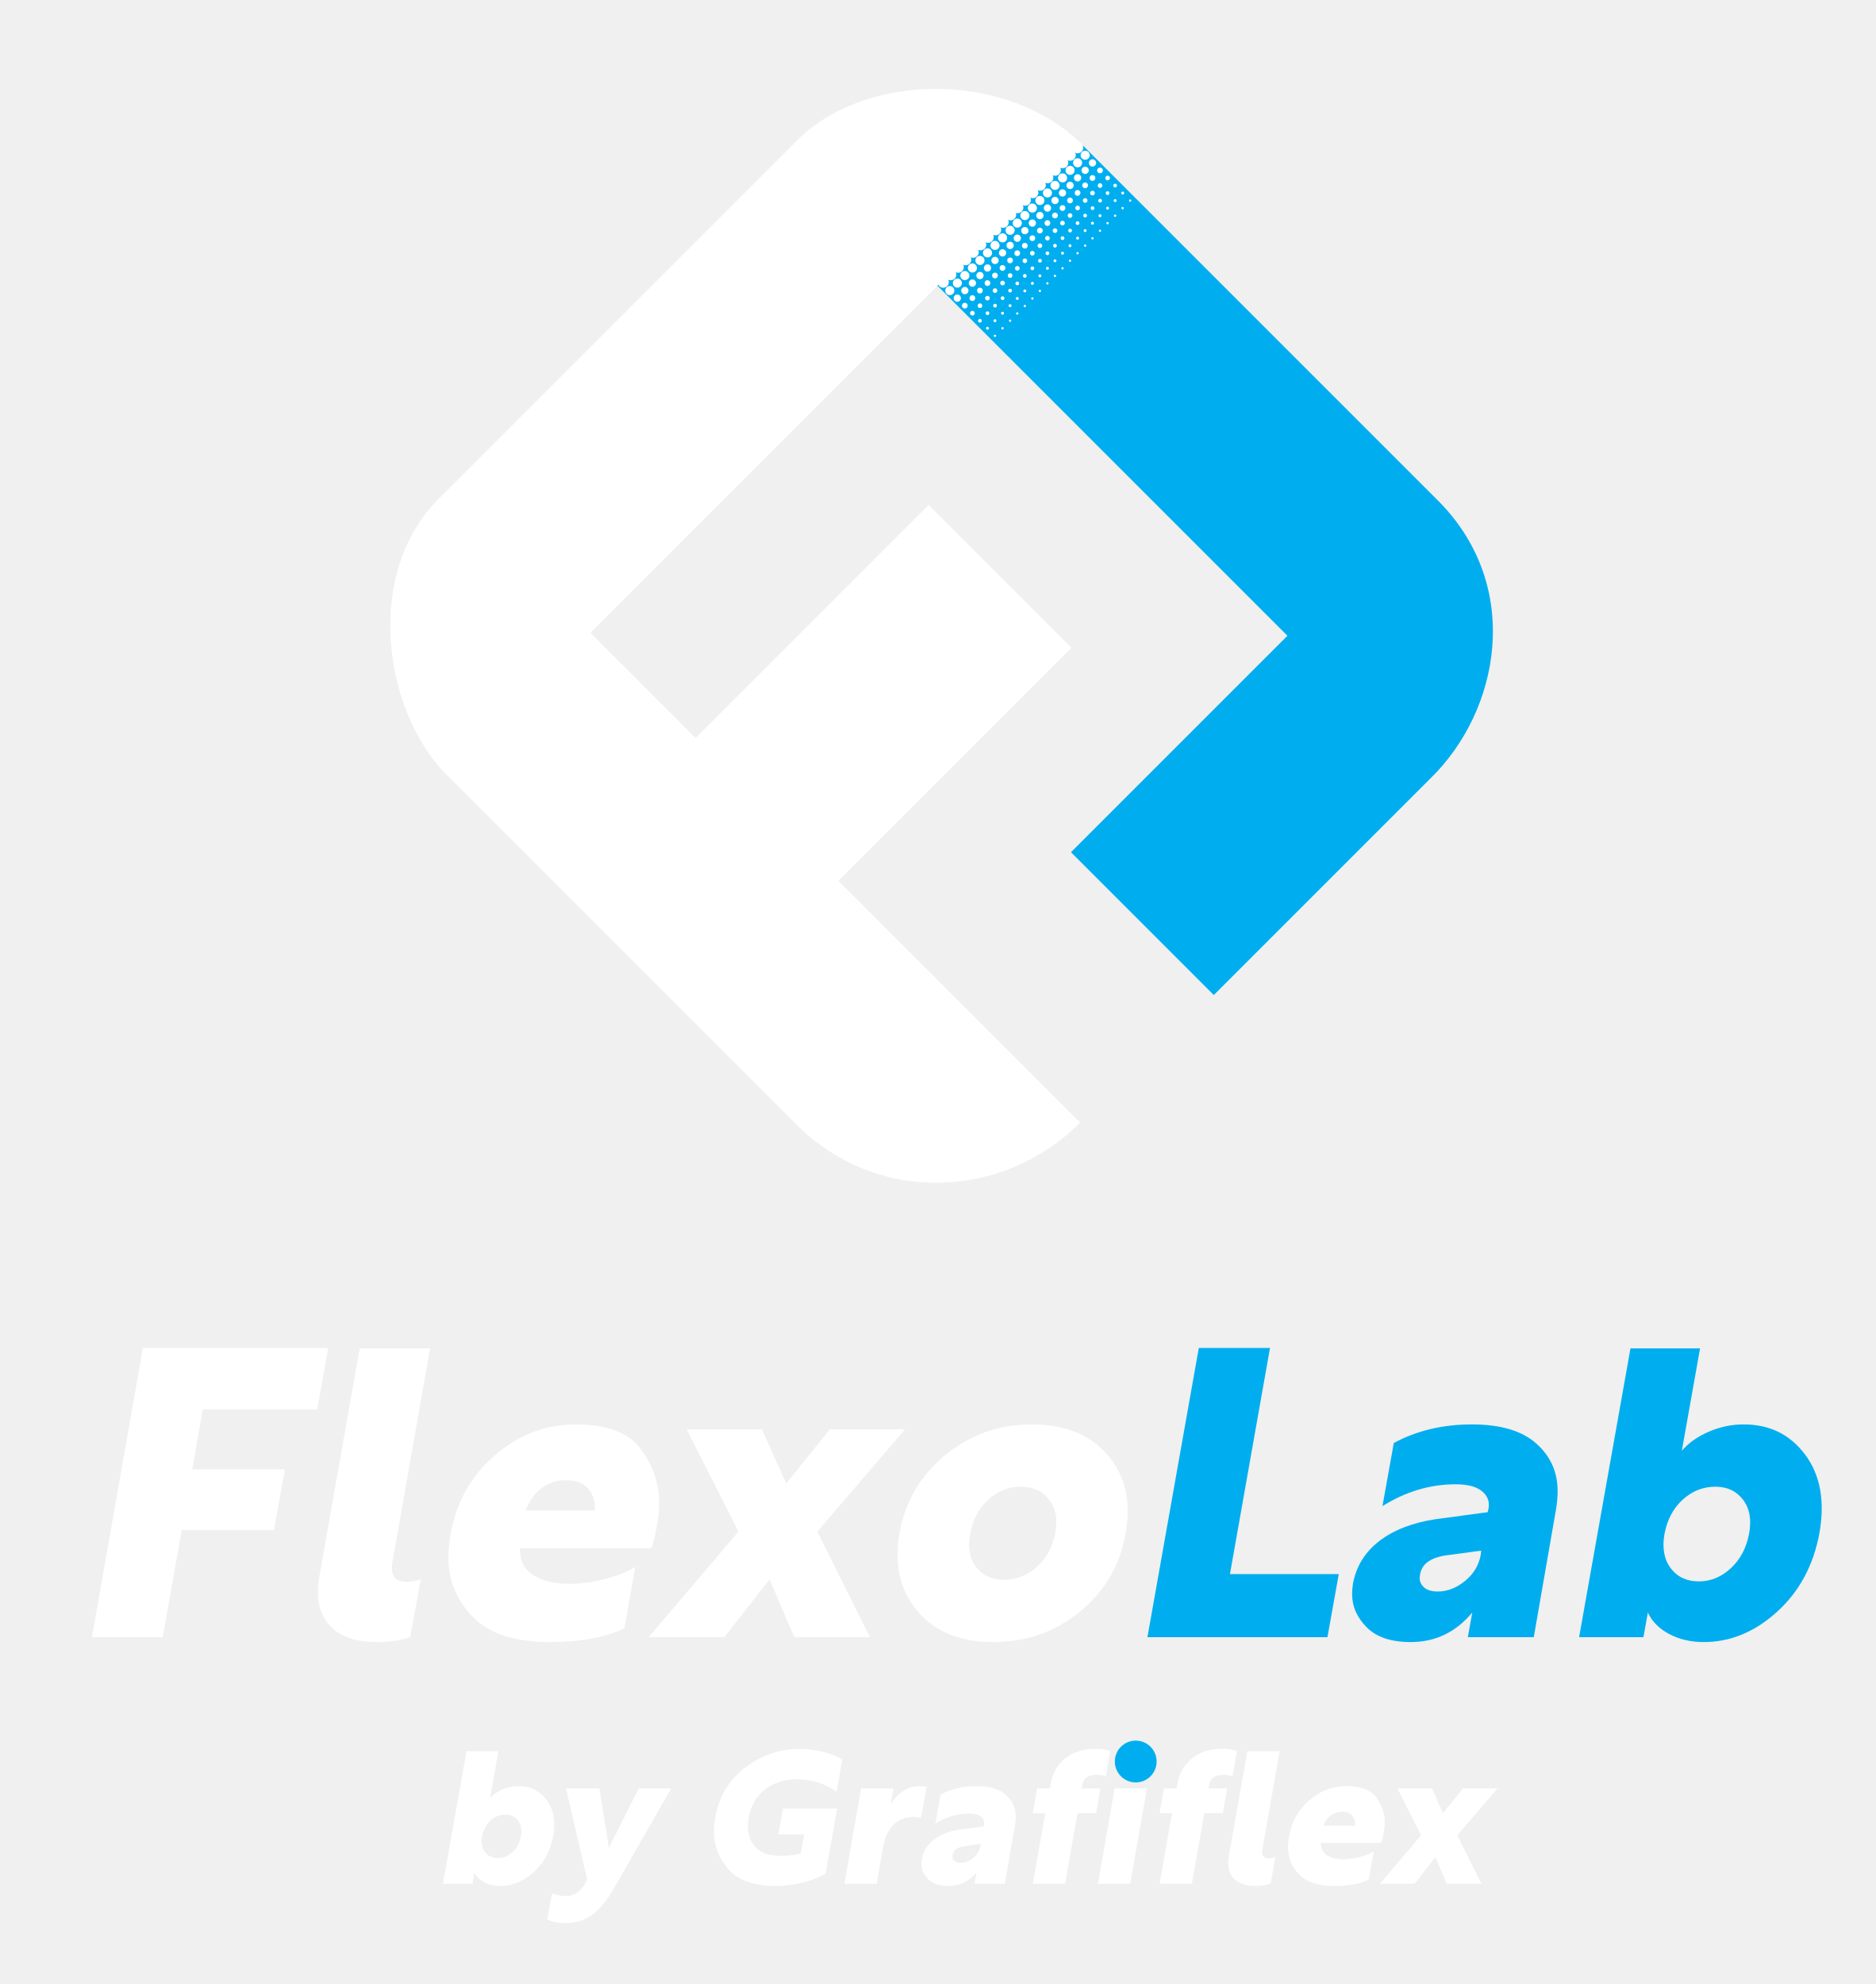
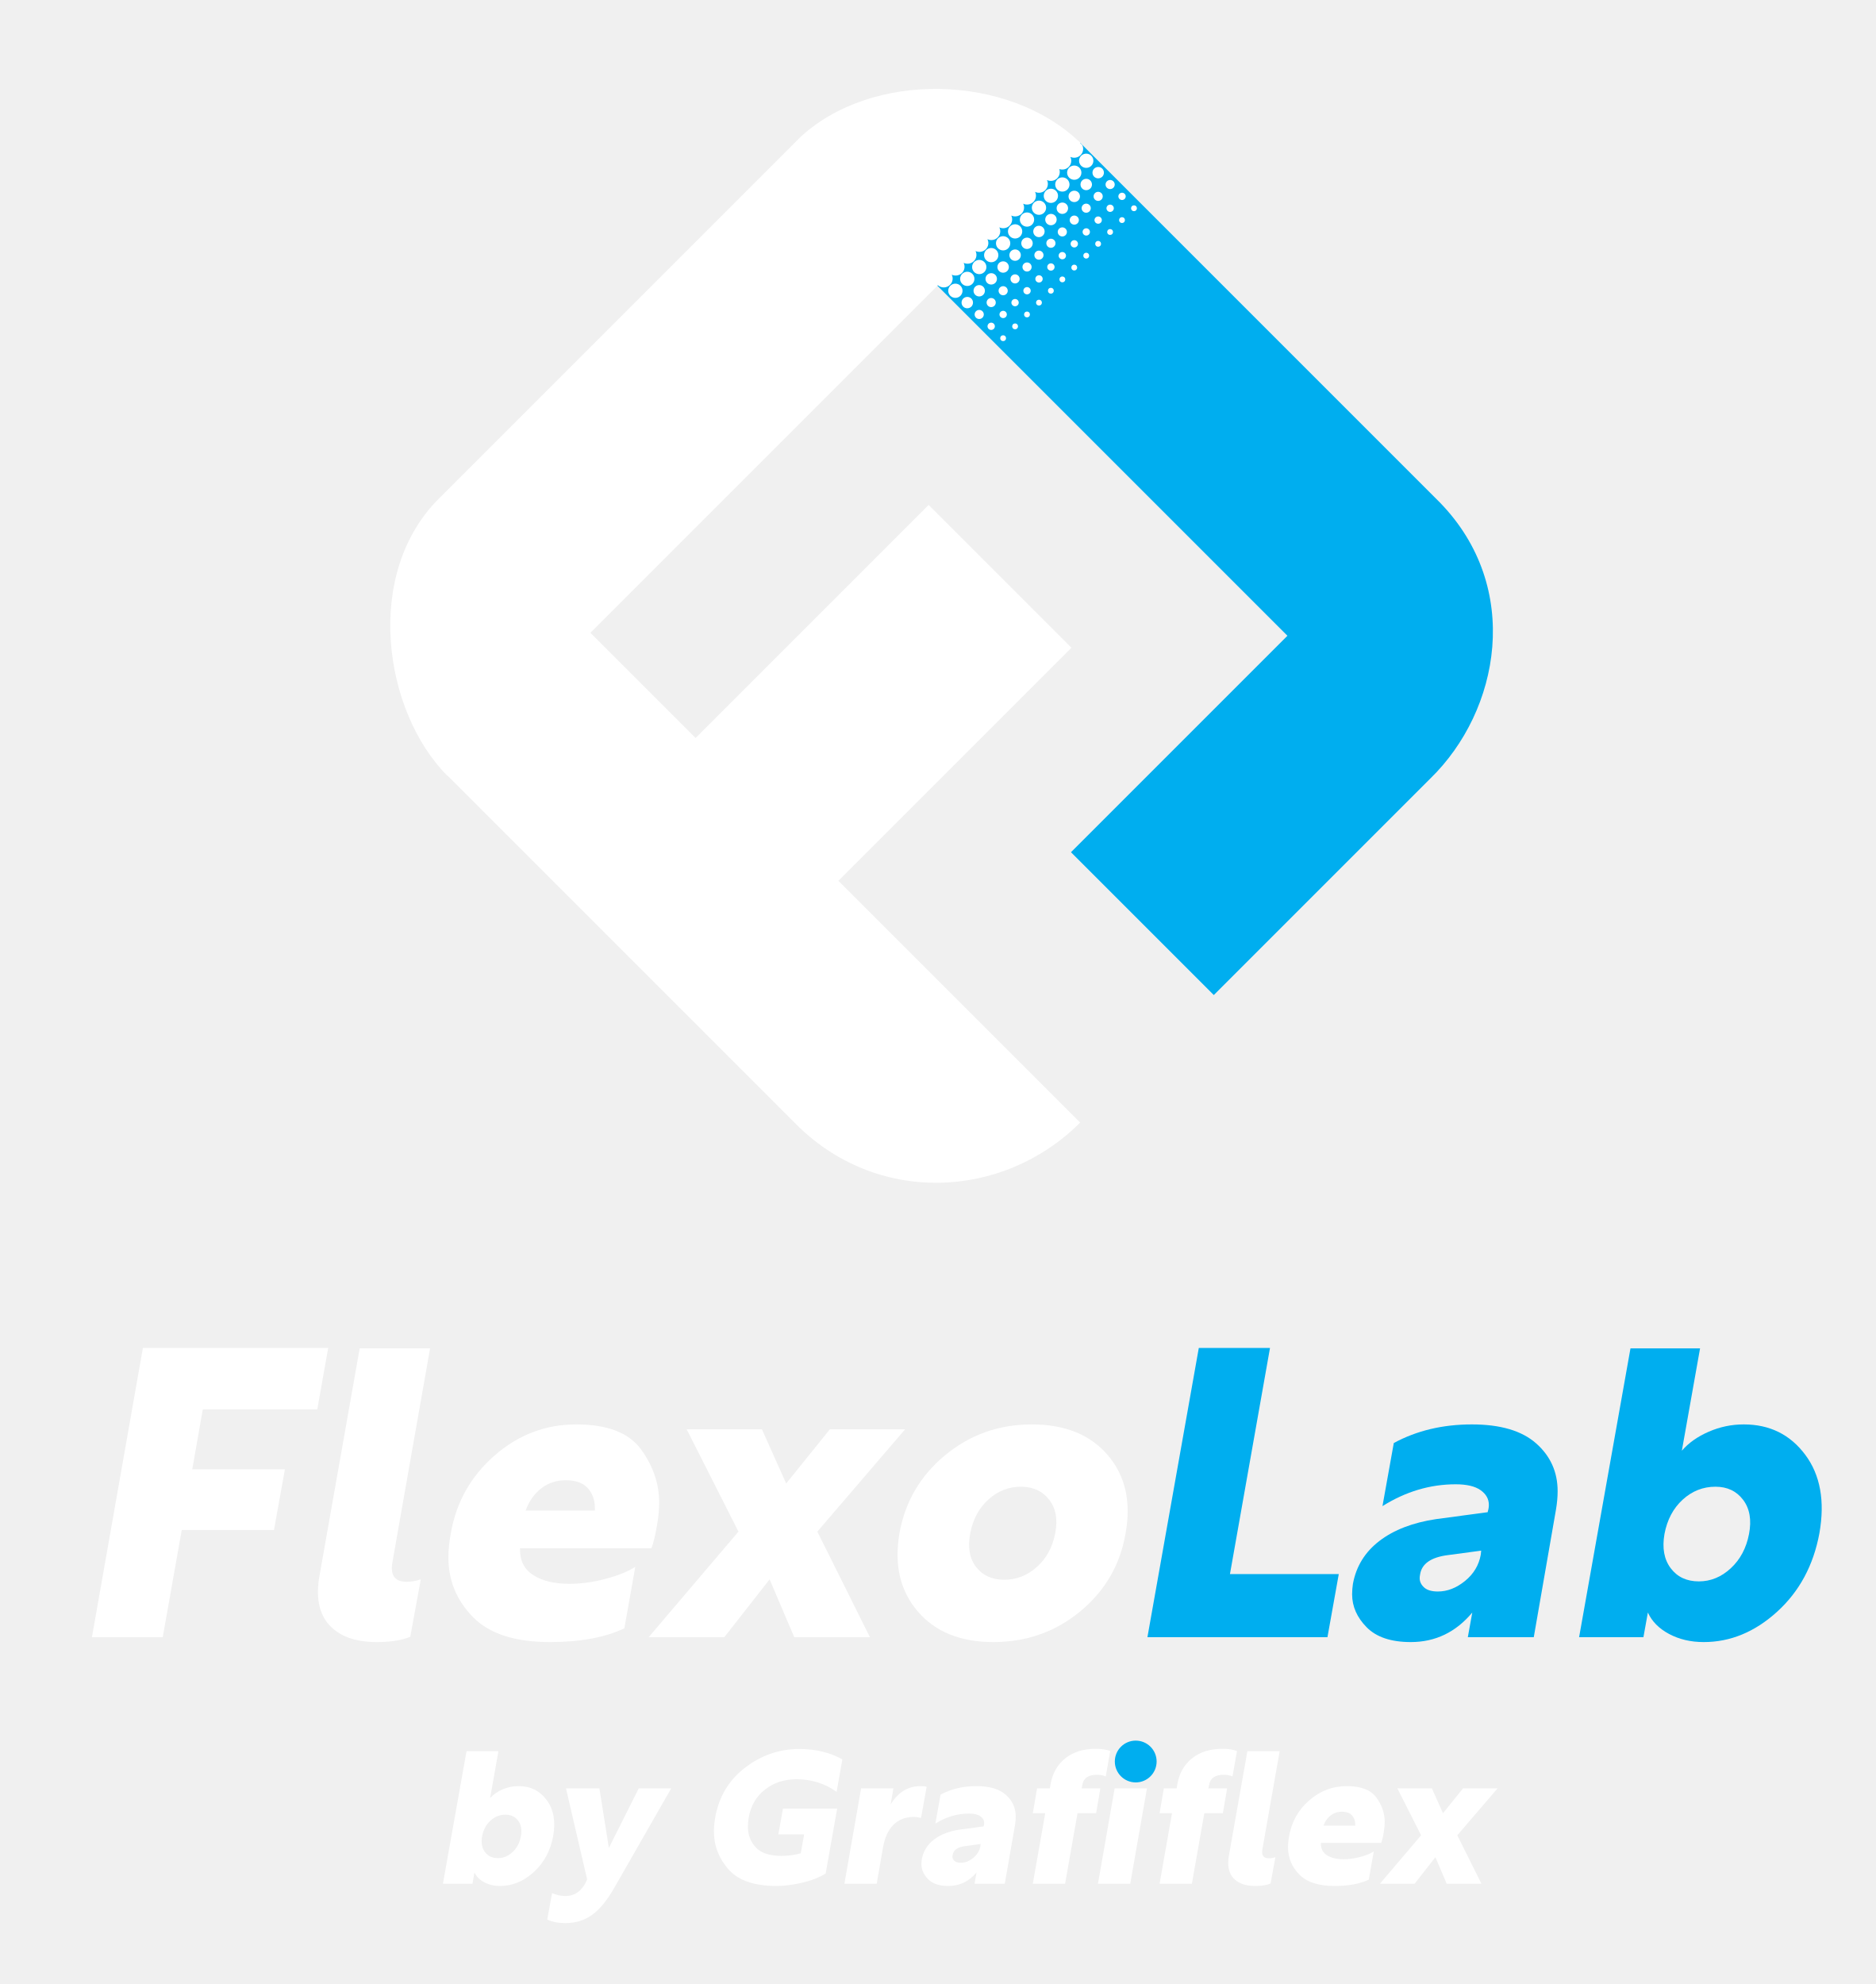
<svg xmlns="http://www.w3.org/2000/svg" viewBox="0 0 148.37 156.93">
  <defs>
    <style>
      .symbol-f { fill: #FFFFFF; fill-rule: evenodd; }
      .symbol-l { fill: #00AEEF; fill-rule: evenodd; }
      .text-main { fill: #FFFFFF; }
      .text-lab { fill: #00AEEF; }
    </style>
  </defs>
  <g>
-     <path d="M69.25,19.39l-.66.66-49.73,49.73c-10.87,10.59-7.95,30.1,1.02,39.07l.02-.02,48.65,48.65c11.41,11.68,29.25,10.89,40.11.02l-33.92-33.92,32.7-32.7-20.04-20.04-32.7,32.7-14.76-14.76L108.68,20.04c-10.05-9.78-29.38-10.16-39.43-.66Z" transform="translate(24.184,0) scale(0.563761)" class="symbol-f" />
+     <path d="M69.25,19.39l-.65.65-49.74,49.74c-10.87,10.59-7.94,30.1,1.02,39.07l.02-.02,48.65,48.65c11.41,11.68,29.25,10.89,40.11.02l-33.92-33.92,32.7-32.7-20.04-20.04-32.7,32.7-14.76-14.76L108.68,20.04c-10.05-9.78-29.38-10.16-39.43-.66" transform="translate(24.184,0) scale(0.563761)" class="symbol-f" />
    <path d="M88.63,40.09l49.11,49.11-30.37,30.37,20.04,20.04,30.37-30.37c9.78-9.51,12.99-26.82,1.31-38.78l-50.42-50.42-20.04,20.04Z" transform="translate(24.184,0) scale(0.563761)" class="symbol-l" />
-     <path d="M107.74,20.16c-.24.24-.3.61-.15.9-.29-.14-.66-.09-.9.15-.24.24-.3.61-.15.9-.29-.14-.66-.09-.9.15-.24.24-.3.61-.15.9-.29-.14-.66-.09-.9.15-.24.24-.3.61-.15.9-.29-.14-.66-.09-.9.15-.24.24-.3.61-.15.9-.29-.14-.66-.09-.9.15-.24.24-.3.61-.15.9-.29-.14-.66-.09-.9.15s-.3.61-.15.9c-.29-.14-.66-.09-.9.15-.24.24-.3.61-.15.9-.29-.14-.66-.09-.9.15-.22.22-.29.55-.19.82-.28-.1-.6-.04-.82.19-.24.24-.3.61-.15.9-.29-.14-.66-.09-.9.15-.24.24-.3.61-.15.9-.29-.14-.66-.09-.9.15-.24.24-.3.61-.15.9-.29-.14-.66-.09-.9.15-.24.24-.3.61-.15.9-.29-.14-.66-.09-.9.15-.24.24-.3.61-.15.9-.29-.14-.66-.09-.9.15-.24.24-.3.61-.15.9-.29-.14-.66-.09-.9.15-.24.24-.3.61-.15.9-.29-.14-.66-.09-.9.15s-.3.61-.15.9c-.29-.14-.66-.09-.9.15s-.3.61-.15.9c-.29-.14-.66-.09-.9.15-.31.31-.31.81,0,1.12s.81.31,1.12,0c.24-.24.3-.61.15-.9.29.14.66.09.9-.15.24-.24.3-.61.15-.9.29.14.66.09.9-.15.24-.24.3-.61.15-.9.29.14.66.09.9-.15s.3-.61.15-.9c.29.14.66.09.9-.15.24-.24.3-.61.15-.9.29.14.66.09.9-.15s.3-.61.15-.9c.29.14.66.09.9-.15s.3-.61.15-.9c.29.14.66.09.9-.15.24-.24.3-.61.15-.9.29.14.66.09.9-.15s.3-.61.15-.9c.29.14.66.09.9-.15.22-.22.29-.55.19-.82.28.1.6.04.82-.19.24-.24.3-.61.15-.9.29.14.66.09.9-.15s.3-.61.15-.9c.29.14.66.09.9-.15.24-.24.3-.61.15-.9.29.14.66.09.9-.15.24-.24.3-.61.15-.9.29.14.66.09.9-.15.24-.24.3-.61.15-.9.29.14.66.09.9-.15.24-.24.3-.61.15-.9.29.14.66.09.9-.15.24-.24.3-.61.15-.9.29.14.66.09.9-.15.24-.24.3-.61.15-.9.29.14.66.09.9-.15.31-.31.31-.81,0-1.12-.31-.31-.81-.31-1.12,0ZM108.91,21.33c-.25.25-.25.65,0,.9.25.25.65.25.9,0,.25-.25.25-.65,0-.9-.25-.25-.65-.25-.9,0ZM107.85,22.39c-.25.25-.25.65,0,.9.25.25.65.25.9,0,.25-.25.25-.65,0-.9-.25-.25-.65-.25-.9,0ZM110.03,22.5c-.2.2-.2.52,0,.72s.52.2.72,0,.2-.52,0-.72-.52-.2-.72,0ZM106.79,23.45c-.25.25-.25.65,0,.9.25.25.65.25.9,0s.25-.65,0-.9c-.25-.25-.65-.25-.9,0ZM109,23.54c-.2.2-.2.52,0,.72s.52.2.72,0,.2-.52,0-.72c-.2-.2-.52-.2-.72,0ZM111.16,23.63c-.16.16-.16.42,0,.57.16.16.42.16.57,0,.16-.16.16-.42,0-.57s-.42-.16-.57,0ZM105.74,24.51c-.25.25-.25.65,0,.9.25.25.65.25.9,0,.25-.25.25-.65,0-.9-.25-.25-.65-.25-.9,0ZM107.94,24.59c-.2.2-.2.52,0,.72s.52.2.72,0c.2-.2.2-.52,0-.72-.2-.2-.52-.2-.72,0ZM110.1,24.69c-.16.16-.16.42,0,.57.16.16.42.16.57,0,.16-.16.16-.42,0-.57-.16-.16-.42-.16-.57,0ZM112.28,24.75c-.13.13-.13.33,0,.46.13.13.33.13.46,0s.13-.33,0-.46-.33-.13-.46,0ZM104.68,25.56c-.25.25-.25.65,0,.9.25.25.65.25.9,0,.25-.25.25-.65,0-.9-.25-.25-.65-.25-.9,0ZM106.88,25.65c-.2.2-.2.52,0,.72s.52.2.72,0,.2-.52,0-.72-.52-.2-.72,0ZM109.07,25.72c-.16.16-.16.42,0,.57.16.16.42.16.57,0,.16-.16.16-.42,0-.57-.16-.16-.42-.16-.57,0ZM111.22,25.8c-.13.13-.13.33,0,.46.13.13.33.13.46,0,.13-.13.13-.33,0-.46-.13-.13-.33-.13-.46,0ZM113.38,25.85c-.1.1-.1.27,0,.37.1.1.27.1.37,0,.1-.1.1-.27,0-.37s-.27-.1-.37,0ZM103.62,26.62c-.25.25-.25.65,0,.9.25.25.65.25.9,0,.25-.25.25-.65,0-.9-.25-.25-.65-.25-.9,0ZM105.82,26.71c-.2.2-.2.52,0,.72s.52.2.72,0,.2-.52,0-.72-.52-.2-.72,0ZM108.01,26.78c-.16.16-.16.42,0,.57.16.16.42.16.57,0,.16-.16.16-.42,0-.57-.16-.16-.42-.16-.57,0ZM110.16,26.86c-.13.13-.13.33,0,.46.13.13.33.13.46,0,.13-.13.13-.33,0-.46-.13-.13-.33-.13-.46,0ZM112.32,26.91c-.1.1-.1.27,0,.37.1.1.27.1.37,0,.1-.1.1-.27,0-.37-.1-.1-.27-.1-.37,0ZM114.48,26.94c-.08.08-.08.21,0,.29.08.08.21.08.29,0s.08-.21,0-.29c-.08-.08-.21-.08-.29,0ZM102.56,27.68c-.25.25-.25.65,0,.9.25.25.65.25.9,0,.25-.25.25-.65,0-.9-.25-.25-.65-.25-.9,0ZM104.77,27.77c-.2.2-.2.52,0,.72s.52.2.72,0,.2-.52,0-.72-.52-.2-.72,0ZM106.95,27.84c-.16.16-.16.42,0,.57.16.16.42.16.57,0,.16-.16.16-.42,0-.57-.16-.16-.42-.16-.57,0ZM109.13,27.9c-.13.13-.13.33,0,.46.13.13.33.13.46,0,.13-.13.13-.33,0-.46-.13-.13-.33-.13-.46,0ZM111.27,27.97c-.1.1-.1.27,0,.37.1.1.27.1.37,0,.1-.1.1-.27,0-.37-.1-.1-.27-.1-.37,0ZM113.42,28c-.08.08-.08.21,0,.29.08.08.21.08.29,0,.08-.08.08-.21,0-.29-.08-.08-.21-.08-.29,0ZM115.56,28.03c-.06.06-.06.17,0,.23.06.06.17.06.23,0,.06-.06.06-.17,0-.23-.06-.06-.17-.06-.23,0ZM101.5,28.74c-.25.25-.25.65,0,.9.25.25.65.25.9,0,.25-.25.25-.65,0-.9-.25-.25-.65-.25-.9,0ZM103.71,28.83c-.2.2-.2.52,0,.72.2.2.52.2.72,0,.2-.2.2-.52,0-.72-.2-.2-.52-.2-.72,0ZM105.9,28.9c-.16.16-.16.42,0,.57.16.16.42.16.57,0,.16-.16.16-.42,0-.57-.16-.16-.42-.16-.57,0ZM108.07,28.95c-.13.13-.13.33,0,.46.13.13.33.13.46,0,.13-.13.13-.33,0-.46-.13-.13-.33-.13-.46,0ZM110.21,29.02c-.1.1-.1.27,0,.37.1.1.27.1.37,0,.1-.1.1-.27,0-.37-.1-.1-.27-.1-.37,0ZM112.36,29.06c-.08.08-.08.21,0,.29.08.08.21.08.29,0,.08-.08.08-.21,0-.29-.08-.08-.21-.08-.29,0ZM114.5,29.09c-.06.06-.06.17,0,.23.06.06.17.06.23,0,.06-.06.06-.17,0-.23-.06-.06-.17-.06-.23,0ZM100.45,29.79c-.25.25-.25.65,0,.9.25.25.65.25.9,0,.25-.25.25-.65,0-.9s-.65-.25-.9,0ZM102.65,29.88c-.2.2-.2.52,0,.72s.52.2.72,0,.2-.52,0-.72-.52-.2-.72,0ZM104.84,29.95c-.16.16-.16.42,0,.57s.42.16.57,0c.16-.16.16-.42,0-.57-.16-.16-.42-.16-.57,0ZM107.01,30.01c-.13.13-.13.33,0,.46.13.13.33.13.46,0,.13-.13.13-.33,0-.46-.13-.13-.33-.13-.46,0ZM109.17,30.06c-.1.1-.1.27,0,.37.1.1.27.1.37,0s.1-.27,0-.37c-.1-.1-.27-.1-.37,0ZM111.3,30.12c-.08.08-.08.21,0,.29.08.08.21.08.29,0,.08-.08.08-.21,0-.29-.08-.08-.21-.08-.29,0ZM113.45,30.15c-.06.06-.06.17,0,.23.06.06.17.06.23,0,.06-.06.06-.17,0-.23-.06-.06-.17-.06-.23,0ZM99.39,30.85c-.25.25-.25.65,0,.9.25.25.65.25.9,0,.25-.25.25-.65,0-.9-.25-.25-.65-.25-.9,0ZM101.59,30.94c-.2.2-.2.52,0,.72.2.2.52.2.72,0,.2-.2.2-.52,0-.72-.2-.2-.52-.2-.72,0ZM103.78,31.01c-.16.16-.16.42,0,.57.16.16.42.16.57,0,.16-.16.16-.42,0-.57-.16-.16-.42-.16-.57,0ZM105.95,31.07c-.13.13-.13.33,0,.46.13.13.33.13.46,0,.13-.13.13-.33,0-.46-.13-.13-.33-.13-.46,0ZM108.11,31.12c-.1.1-.1.27,0,.37s.27.1.37,0c.1-.1.1-.27,0-.37-.1-.1-.27-.1-.37,0ZM110.24,31.17c-.08.08-.08.21,0,.29.08.08.21.08.29,0,.08-.08.08-.21,0-.29s-.21-.08-.29,0ZM112.39,31.2c-.06.06-.06.17,0,.23.06.06.17.06.23,0,.06-.06.06-.17,0-.23-.06-.06-.17-.06-.23,0ZM98.38,31.86c-.25.25-.25.65,0,.9.25.25.65.25.9,0,.25-.25.25-.65,0-.9-.25-.25-.65-.25-.9,0ZM100.54,32c-.2.2-.2.52,0,.72s.52.2.72,0,.2-.52,0-.72-.52-.2-.72,0ZM102.72,32.07c-.16.16-.16.42,0,.57.16.16.42.16.57,0,.16-.16.16-.42,0-.57-.16-.16-.42-.16-.57,0ZM104.9,32.13c-.13.13-.13.33,0,.46.13.13.33.13.46,0,.13-.13.13-.33,0-.46-.13-.13-.33-.13-.46,0ZM107.06,32.17c-.1.1-.1.27,0,.37.1.1.27.1.37,0,.1-.1.1-.27,0-.37-.1-.1-.27-.1-.37,0ZM109.21,32.21c-.08.08-.08.21,0,.29.08.08.21.08.29,0,.08-.08.08-.21,0-.29-.08-.08-.21-.08-.29,0ZM111.33,32.26c-.06.06-.06.17,0,.23.06.06.17.06.23,0,.06-.06.06-.17,0-.23-.06-.06-.17-.06-.23,0ZM97.32,32.92c-.25.25-.25.65,0,.9s.65.25.9,0c.25-.25.25-.65,0-.9-.25-.25-.65-.25-.9,0ZM99.48,33.06c-.2.2-.2.52,0,.72s.52.2.72,0,.2-.52,0-.72-.52-.2-.72,0ZM101.67,33.13c-.16.16-.16.42,0,.57.16.16.42.16.57,0s.16-.42,0-.57-.42-.16-.57,0ZM103.84,33.19c-.13.13-.13.33,0,.46s.33.13.46,0,.13-.33,0-.46-.33-.13-.46,0ZM106,33.23c-.1.1-.1.27,0,.37.1.1.27.1.37,0s.1-.27,0-.37c-.1-.1-.27-.1-.37,0ZM108.15,33.27c-.08.08-.08.21,0,.29.08.08.21.08.29,0,.08-.08.08-.21,0-.29s-.21-.08-.29,0ZM110.27,33.32c-.06.06-.06.17,0,.23.06.06.17.06.23,0,.06-.06.06-.17,0-.23-.06-.06-.17-.06-.23,0ZM96.26,33.98c-.25.25-.25.65,0,.9s.65.25.9,0,.25-.65,0-.9-.65-.25-.9,0ZM98.47,34.07c-.2.2-.2.52,0,.72s.52.2.72,0,.2-.52,0-.72-.52-.2-.72,0ZM100.61,34.19c-.16.16-.16.42,0,.57s.42.16.57,0c.16-.16.16-.42,0-.57-.16-.16-.42-.16-.57,0ZM102.78,34.24c-.13.13-.13.33,0,.46.13.13.33.13.46,0,.13-.13.13-.33,0-.46s-.33-.13-.46,0ZM104.94,34.29c-.1.1-.1.27,0,.37.1.1.27.1.37,0s.1-.27,0-.37-.27-.1-.37,0ZM107.09,34.33c-.08.08-.08.21,0,.29.08.08.21.08.29,0s.08-.21,0-.29c-.08-.08-.21-.08-.29,0ZM109.24,34.35c-.06.06-.06.17,0,.23.06.06.17.06.23,0s.06-.17,0-.23c-.06-.06-.17-.06-.23,0ZM95.21,35.03c-.25.25-.25.65,0,.9s.65.25.9,0c.25-.25.25-.65,0-.9s-.65-.25-.9,0ZM97.41,35.12c-.2.2-.2.52,0,.72s.52.2.72,0,.2-.52,0-.72-.52-.2-.72,0ZM99.55,35.24c-.16.16-.16.42,0,.57.16.16.42.16.57,0s.16-.42,0-.57c-.16-.16-.42-.16-.57,0ZM101.72,35.3c-.13.13-.13.33,0,.46s.33.13.46,0,.13-.33,0-.46-.33-.13-.46,0ZM103.88,35.35c-.1.1-.1.27,0,.37.1.1.27.1.37,0s.1-.27,0-.37-.27-.1-.37,0ZM106.04,35.38c-.08.08-.08.21,0,.29.08.08.21.08.29,0s.08-.21,0-.29c-.08-.08-.21-.08-.29,0ZM108.18,35.41c-.06.06-.06.17,0,.23.06.06.17.06.23,0s.06-.17,0-.23-.17-.06-.23,0ZM94.15,36.09c-.25.25-.25.65,0,.9.25.25.65.25.9,0,.25-.25.25-.65,0-.9-.25-.25-.65-.25-.9,0ZM96.35,36.18c-.2.2-.2.52,0,.72s.52.2.72,0,.2-.52,0-.72-.52-.2-.72,0ZM98.54,36.25c-.16.16-.16.42,0,.57.16.16.42.16.57,0s.16-.42,0-.57c-.16-.16-.42-.16-.57,0ZM100.67,36.36c-.13.13-.13.33,0,.46s.33.13.46,0,.13-.33,0-.46c-.13-.13-.33-.13-.46,0ZM102.83,36.4c-.1.1-.1.27,0,.37.1.1.27.1.37,0s.1-.27,0-.37-.27-.1-.37,0ZM104.98,36.44c-.08.08-.08.21,0,.29.08.08.21.08.29,0,.08-.08.08-.21,0-.29-.08-.08-.21-.08-.29,0ZM107.12,36.47c-.06.06-.06.17,0,.23.06.06.17.06.23,0s.06-.17,0-.23c-.06-.06-.17-.06-.23,0ZM93.09,37.15c-.25.25-.25.65,0,.9s.65.25.9,0c.25-.25.25-.65,0-.9-.25-.25-.65-.25-.9,0ZM95.3,37.24c-.2.2-.2.52,0,.72s.52.2.72,0,.2-.52,0-.72-.52-.2-.72,0ZM97.48,37.31c-.16.16-.16.42,0,.57s.42.16.57,0c.16-.16.16-.42,0-.57-.16-.16-.42-.16-.57,0ZM99.61,37.42c-.13.13-.13.33,0,.46s.33.13.46,0,.13-.33,0-.46-.33-.13-.46,0ZM101.77,37.46c-.1.1-.1.27,0,.37s.27.1.37,0c.1-.1.1-.27,0-.37s-.27-.1-.37,0ZM103.92,37.5c-.08.08-.08.21,0,.29.08.08.21.08.29,0s.08-.21,0-.29c-.08-.08-.21-.08-.29,0ZM106.07,37.53c-.06.06-.06.17,0,.23.06.06.17.06.23,0,.06-.06.06-.17,0-.23s-.17-.06-.23,0ZM92.03,38.21c-.25.25-.25.65,0,.9s.65.25.9,0c.25-.25.25-.65,0-.9-.25-.25-.65-.25-.9,0ZM94.24,38.3c-.2.2-.2.52,0,.72.2.2.52.2.72,0,.2-.2.2-.52,0-.72-.2-.2-.52-.2-.72,0ZM96.42,38.37c-.16.16-.16.42,0,.57.16.16.42.16.57,0,.16-.16.16-.42,0-.57-.16-.16-.42-.16-.57,0ZM98.6,38.43c-.13.13-.13.33,0,.46s.33.13.46,0,.13-.33,0-.46-.33-.13-.46,0ZM100.71,38.52c-.1.1-.1.27,0,.37s.27.1.37,0,.1-.27,0-.37c-.1-.1-.27-.1-.37,0ZM102.86,38.56c-.08.08-.08.21,0,.29.08.08.21.08.29,0,.08-.08.08-.21,0-.29-.08-.08-.21-.08-.29,0ZM105.01,38.59c-.06.06-.06.17,0,.23.06.06.17.06.23,0,.06-.06.06-.17,0-.23-.06-.06-.17-.06-.23,0ZM90.98,39.27c-.25.25-.25.65,0,.9s.65.25.9,0c.25-.25.25-.65,0-.9-.25-.25-.65-.25-.9,0ZM93.18,39.36c-.2.2-.2.52,0,.72s.52.2.72,0,.2-.52,0-.72-.52-.2-.72,0ZM95.37,39.43c-.16.16-.16.42,0,.57.16.16.42.16.57,0s.16-.42,0-.57-.42-.16-.57,0ZM97.54,39.48c-.13.13-.13.33,0,.46s.33.13.46,0c.13-.13.13-.33,0-.46-.13-.13-.33-.13-.46,0ZM99.65,39.58c-.1.1-.1.27,0,.37.1.1.27.1.37,0,.1-.1.1-.27,0-.37-.1-.1-.27-.1-.37,0ZM101.81,39.61c-.08.08-.08.21,0,.29s.21.08.29,0c.08-.08.08-.21,0-.29s-.21-.08-.29,0ZM103.95,39.64c-.06.06-.06.17,0,.23.06.06.17.06.23,0,.06-.06.06-.17,0-.23-.06-.06-.17-.06-.23,0ZM89.92,40.32c-.25.25-.25.65,0,.9.25.25.65.25.9,0s.25-.65,0-.9-.65-.25-.9,0ZM92.12,40.41c-.2.2-.2.52,0,.72s.52.2.72,0,.2-.52,0-.72-.52-.2-.72,0ZM94.31,40.48c-.16.16-.16.42,0,.57.16.16.42.16.57,0s.16-.42,0-.57-.42-.16-.57,0ZM96.48,40.54c-.13.13-.13.33,0,.46s.33.13.46,0,.13-.33,0-.46-.33-.13-.46,0ZM98.64,40.59c-.1.1-.1.27,0,.37.1.1.27.1.37,0,.1-.1.1-.27,0-.37-.1-.1-.27-.1-.37,0ZM100.75,40.67c-.08.08-.08.21,0,.29s.21.08.29,0c.08-.08.08-.21,0-.29-.08-.08-.21-.08-.29,0ZM102.89,40.7c-.06.06-.06.17,0,.23.06.06.17.06.23,0,.06-.06.06-.17,0-.23-.06-.06-.17-.06-.23,0ZM91.06,41.47c-.2.2-.2.52,0,.72s.52.2.72,0,.2-.52,0-.72-.52-.2-.72,0ZM93.25,41.54c-.16.16-.16.42,0,.57s.42.16.57,0c.16-.16.16-.42,0-.57-.16-.16-.42-.16-.57,0ZM95.42,41.6c-.13.13-.13.33,0,.46s.33.13.46,0,.13-.33,0-.46-.33-.13-.46,0ZM97.59,41.65c-.1.1-.1.27,0,.37.1.1.27.1.37,0s.1-.27,0-.37c-.1-.1-.27-.1-.37,0ZM99.69,41.73c-.08.08-.08.21,0,.29.08.08.21.08.29,0s.08-.21,0-.29-.21-.08-.29,0ZM101.84,41.76c-.06.06-.06.17,0,.23.06.06.17.06.23,0s.06-.17,0-.23c-.06-.06-.17-.06-.23,0ZM92.19,42.6c-.16.16-.16.42,0,.57.16.16.42.16.57,0,.16-.16.16-.42,0-.57s-.42-.16-.57,0ZM94.37,42.66c-.13.13-.13.33,0,.46s.33.13.46,0,.13-.33,0-.46c-.13-.13-.33-.13-.46,0ZM96.53,42.7c-.1.1-.1.27,0,.37s.27.1.37,0c.1-.1.1-.27,0-.37-.1-.1-.27-.1-.37,0ZM98.68,42.74c-.08.08-.08.21,0,.29.08.08.21.08.29,0,.08-.08.08-.21,0-.29s-.21-.08-.29,0ZM100.78,42.82c-.06.06-.06.17,0,.23.06.06.17.06.23,0,.06-.06.06-.17,0-.23-.06-.06-.17-.06-.23,0ZM93.31,43.71c-.13.13-.13.33,0,.46s.33.13.46,0c.13-.13.13-.33,0-.46s-.33-.13-.46,0ZM95.47,43.76c-.1.1-.1.27,0,.37.1.1.27.1.37,0s.1-.27,0-.37c-.1-.1-.27-.1-.37,0ZM97.62,43.8c-.08.08-.08.21,0,.29s.21.08.29,0c.08-.08.08-.21,0-.29-.08-.08-.21-.08-.29,0ZM99.72,43.87c-.06.06-.06.17,0,.23.06.06.17.06.23,0s.06-.17,0-.23c-.06-.06-.17-.06-.23,0ZM94.41,44.82c-.1.1-.1.27,0,.37s.27.1.37,0,.1-.27,0-.37c-.1-.1-.27-.1-.37,0ZM96.56,44.85c-.08.08-.08.21,0,.29.08.08.21.08.29,0,.08-.08.08-.21,0-.29s-.21-.08-.29,0ZM98.71,44.88c-.06.06-.06.17,0,.23.06.06.17.06.23,0s.06-.17,0-.23c-.06-.06-.17-.06-.23,0ZM95.51,45.91c-.08.08-.08.21,0,.29.08.08.21.08.29,0s.08-.21,0-.29c-.08-.08-.21-.08-.29,0ZM97.65,45.94c-.06.06-.06.17,0,.23.06.06.17.06.23,0s.06-.17,0-.23c-.06-.06-.17-.06-.23,0ZM96.59,47c-.06.06-.06.17,0,.23s.17.06.23,0,.06-.17,0-.23c-.06-.06-.17-.06-.23,0Z" transform="translate(24.184,0) scale(0.563761)" class="symbol-f" />
+     <path d="M108.8,21.85c-.39.39-.39,1.02,0,1.41.39.39,1.03.39,1.42,0,.39-.39.39-1.02,0-1.41-.39-.39-1.03-.39-1.42,0M107.12,23.52c-.39.39-.39,1.02,0,1.41.39.39,1.03.39,1.42,0,.39-.39.39-1.02,0-1.41-.39-.39-1.03-.39-1.42,0M110.62,23.66c-.31.31-.31.82,0,1.13.31.31.82.31,1.14,0,.31-.31.31-.82,0-1.13-.31-.31-.82-.31-1.14,0M105.45,25.18c-.39.39-.39,1.02,0,1.41.39.39,1.03.39,1.42,0,.39-.39.39-1.02,0-1.41-.39-.39-1.03-.39-1.42,0M108.94,25.32c-.31.31-.31.82,0,1.13.31.31.82.31,1.14,0s.31-.82,0-1.13c-.31-.31-.82-.31-1.14,0M112.41,25.44c-.25.25-.25.65,0,.9.25.25.66.25.91,0,.25-.25.25-.65,0-.9-.25-.25-.66-.25-.91,0M103.84,26.77c-.39.39-.39,1.02,0,1.41.39.39,1.03.39,1.42,0,.39-.39.39-1.02,0-1.41-.39-.39-1.03-.39-1.42,0M107.26,26.99c-.31.31-.31.82,0,1.13.31.31.82.31,1.14,0,.31-.31.31-.82,0-1.13s-.82-.31-1.14,0M110.73,27.1c-.25.25-.25.65,0,.9.25.25.66.25.91,0,.25-.25.25-.65,0-.9-.25-.25-.66-.25-.91,0M114.17,27.19c-.2.2-.2.52,0,.72.2.2.53.2.73,0,.2-.2.2-.52,0-.72-.2-.2-.53-.2-.73,0M102.17,28.44c-.39.39-.39,1.02,0,1.41.39.39,1.03.39,1.42,0,.39-.39.39-1.02,0-1.41-.39-.39-1.03-.39-1.42,0M105.59,28.65c-.31.31-.31.82,0,1.13.31.31.82.31,1.14,0,.31-.31.31-.82,0-1.13-.31-.31-.82-.31-1.14,0M109.05,28.76c-.25.25-.25.65,0,.9.25.25.66.25.91,0,.25-.25.25-.65,0-.9-.25-.25-.66-.25-.91,0M112.5,28.86c-.2.2-.2.52,0,.72.2.2.53.2.73,0,.2-.2.2-.52,0-.72-.2-.2-.53-.2-.73,0M115.92,28.93c-.16.16-.16.42,0,.58.16.16.42.16.58,0,.16-.16.16-.42,0-.58-.16-.16-.42-.16-.58,0M100.49,30.1c-.39.39-.39,1.02,0,1.41.39.39,1.03.39,1.42,0,.39-.39.39-1.02,0-1.41-.39-.39-1.03-.39-1.42,0M103.99,30.24c-.31.31-.31.82,0,1.13.31.31.82.31,1.14,0,.31-.31.31-.82,0-1.13s-.82-.31-1.14,0M107.38,30.43c-.25.25-.25.65,0,.9.25.25.66.25.91,0,.25-.25.25-.65,0-.9-.25-.25-.66-.25-.91,0M110.82,30.52c-.2.2-.2.52,0,.72.2.2.53.2.73,0,.2-.2.2-.52,0-.72-.2-.2-.53-.2-.73,0M114.24,30.59c-.16.16-.16.42,0,.58.16.16.42.16.58,0,.16-.16.16-.42,0-.58-.16-.16-.42-.16-.58,0M98.82,31.76c-.39.39-.39,1.02,0,1.41.39.39,1.03.39,1.42,0,.39-.39.39-1.02,0-1.41-.39-.39-1.03-.39-1.42,0M102.31,31.91c-.31.31-.31.82,0,1.13.31.31.82.31,1.13,0,.31-.31.31-.82,0-1.13-.31-.31-.82-.31-1.13,0M105.7,32.09c-.25.25-.25.65,0,.9.25.25.66.25.91,0,.25-.25.25-.65,0-.9-.25-.25-.66-.25-.91,0M109.15,32.18c-.2.2-.2.52,0,.72.2.2.53.2.73,0,.2-.2.2-.52,0-.72-.2-.2-.53-.2-.73,0M112.57,32.26c-.16.16-.16.42,0,.58.16.16.42.16.58,0,.16-.16.16-.42,0-.58-.16-.16-.42-.16-.58,0M97.14,33.43c-.39.39-.39,1.02,0,1.41.39.39,1.03.39,1.42,0,.39-.39.39-1.02,0-1.41-.39-.39-1.03-.39-1.42,0M100.63,33.57c-.31.31-.31.82,0,1.13.31.31.82.31,1.14,0,.31-.31.31-.82,0-1.13-.31-.31-.82-.31-1.14,0M104.1,33.68c-.25.25-.25.65,0,.9.25.25.66.25.91,0,.25-.25.25-.65,0-.9-.25-.25-.66-.25-.91,0M107.47,33.85c-.2.2-.2.52,0,.72.2.2.53.2.73,0,.2-.2.2-.52,0-.72-.2-.2-.53-.2-.73,0M110.89,33.92c-.16.16-.16.42,0,.58.16.16.42.16.58,0,.16-.16.16-.42,0-.58-.16-.16-.42-.16-.58,0M95.47,35.09c-.39.39-.39,1.02,0,1.41.39.39,1.03.39,1.42,0,.39-.39.39-1.02,0-1.41-.39-.39-1.03-.39-1.42,0M98.96,35.23c-.31.31-.31.82,0,1.13.31.31.82.31,1.14,0,.31-.31.31-.82,0-1.13s-.82-.31-1.14,0M102.42,35.35c-.25.25-.25.65,0,.9.25.25.66.25.91,0,.25-.25.25-.65,0-.9-.25-.25-.66-.25-.91,0M105.79,35.51c-.2.2-.2.52,0,.72.2.2.53.2.73,0,.2-.2.2-.52,0-.72s-.53-.2-.73,0M109.22,35.58c-.16.16-.16.42,0,.58.16.16.42.16.58,0,.16-.16.16-.42,0-.58-.16-.16-.42-.16-.58,0M93.79,36.76c-.39.39-.39,1.02,0,1.41.39.39,1.03.39,1.42,0,.39-.39.39-1.02,0-1.41-.39-.39-1.03-.39-1.42,0M97.28,36.9c-.31.31-.31.82,0,1.13.31.31.82.31,1.14,0s.31-.82,0-1.13-.82-.31-1.14,0M100.75,37.01c-.25.25-.25.65,0,.9.25.25.66.25.91,0,.25-.25.25-.65,0-.9-.25-.25-.66-.25-.91,0M104.19,37.1c-.2.2-.2.52,0,.72.2.2.53.2.73,0,.2-.2.2-.52,0-.72-.2-.2-.53-.2-.73,0M107.54,37.25c-.16.16-.16.42,0,.58.16.16.42.16.58,0,.16-.16.16-.42,0-.58-.16-.16-.42-.16-.58,0M92.11,38.42c-.39.39-.39,1.02,0,1.41.39.39,1.03.39,1.42,0,.39-.39.39-1.02,0-1.41-.39-.39-1.03-.39-1.42,0M95.61,38.56c-.31.31-.31.82,0,1.13.31.31.82.31,1.14,0,.31-.31.31-.82,0-1.13-.31-.31-.82-.31-1.14,0M99.07,38.68c-.25.25-.25.65,0,.9.25.25.66.25.91,0,.25-.25.25-.65,0-.9-.25-.25-.66-.25-.91,0M102.52,38.77c-.2.2-.2.52,0,.72.2.2.53.2.73,0,.2-.2.2-.52,0-.72-.2-.2-.53-.2-.73,0M105.87,38.91c-.16.16-.16.42,0,.58.16.16.42.16.58,0,.16-.16.16-.42,0-.58-.16-.16-.42-.16-.58,0M90.44,40.09c-.39.39-.39,1.02,0,1.41.39.39,1.03.39,1.42,0,.39-.39.39-1.02,0-1.41-.39-.39-1.03-.39-1.42,0M93.93,40.23c-.31.31-.31.82,0,1.13.31.31.82.31,1.13,0,.31-.31.31-.82,0-1.13s-.82-.31-1.13,0M97.4,40.34c-.25.25-.25.65,0,.9.25.25.66.25.91,0,.25-.25.25-.65,0-.9-.25-.25-.66-.25-.91,0M100.84,40.43c-.2.2-.2.52,0,.72.2.2.53.2.73,0,.2-.2.2-.52,0-.72-.2-.2-.53-.2-.73,0M104.26,40.5c-.16.16-.16.42,0,.58.16.16.42.16.58,0,.16-.16.16-.42,0-.58-.16-.16-.42-.16-.58,0M92.25,41.89c-.31.31-.31.82,0,1.13s.82.31,1.14,0c.31-.31.31-.82,0-1.13-.31-.31-.82-.31-1.14,0M95.72,42c-.25.25-.25.65,0,.9.25.25.66.25.91,0,.25-.25.25-.65,0-.9-.25-.25-.66-.25-.91,0M99.16,42.1c-.2.2-.2.52,0,.72.2.2.53.2.73,0,.2-.2.2-.52,0-.72-.2-.2-.53-.2-.73,0M102.59,42.17c-.16.16-.16.42,0,.58.16.16.42.16.58,0,.16-.16.16-.42,0-.58-.16-.16-.42-.16-.58,0M94.04,43.67c-.25.25-.25.65,0,.9.25.25.66.25.91,0,.25-.25.25-.65,0-.9-.25-.25-.66-.25-.91,0M97.49,43.76c-.2.2-.2.52,0,.72.2.2.53.2.73,0,.2-.2.2-.52,0-.72-.2-.2-.53-.2-.73,0M100.91,43.83c-.16.16-.16.42,0,.58.16.16.42.16.58,0,.16-.16.16-.42,0-.58-.16-.16-.42-.16-.58,0M95.81,45.42c-.2.2-.2.52,0,.72.2.2.53.2.73,0,.2-.2.2-.52,0-.72-.2-.2-.53-.2-.73,0M99.24,45.5c-.16.16-.16.42,0,.58.16.16.42.16.58,0,.16-.16.16-.42,0-.58-.16-.16-.42-.16-.58,0M97.56,47.16c-.16.16-.16.42,0,.58.16.16.42.16.58,0,.16-.16.16-.42,0-.58-.16-.16-.42-.16-.58,0" transform="translate(24.184,0) scale(0.563761)" class="symbol-f" />
+     <path d="M106.94,20.01c-.39.38-.47.96-.24,1.42-.47-.22-1.05-.14-1.43.24-.35.35-.45.86-.3,1.3-.44-.15-.95-.06-1.31.29-.39.39-.47.96-.24,1.42-.47-.22-1.04-.14-1.43.24-.39.38-.47.96-.24,1.42-.47-.22-1.05-.14-1.43.24-.39.39-.47.96-.24,1.42-.47-.23-1.05-.14-1.43.24-.39.39-.47.96-.24,1.42-.47-.22-1.04-.14-1.43.24-.39.38-.47.96-.24,1.42-.47-.22-1.05-.14-1.43.24-.39.39-.47.96-.24,1.42-.47-.22-1.04-.14-1.43.24s-.47.96-.24,1.42c-.47-.22-1.04-.14-1.43.24-.39.38-.47.96-.24,1.42-.47-.22-1.05-.14-1.43.24-.39.39-.47.96-.24,1.42-.47-.22-1.04-.14-1.43.24-.49.49-.49,1.28,0,1.76.49.49,1.29.49,1.77,0,.39-.39.47-.96.24-1.42.47.22,1.04.14,1.43-.24.39-.38.47-.96.24-1.42.47.22,1.05.14,1.43-.24.39-.39.47-.96.24-1.42.47.22,1.04.14,1.43-.24.39-.39.47-.96.24-1.42.47.22,1.05.14,1.43-.24.39-.38.47-.96.24-1.42.47.22,1.05.14,1.43-.24.39-.39.47-.96.24-1.42.47.22,1.04.14,1.43-.24.39-.38.47-.96.24-1.42.47.22,1.05.14,1.43-.24.39-.38.47-.96.24-1.42.47.23,1.05.14,1.43-.24.39-.39.47-.96.24-1.42.47.22,1.04.14,1.43-.24.35-.35.45-.86.3-1.3.44.15.95.06,1.31-.29.39-.38.47-.96.24-1.42.47.22,1.05.14,1.43-.24.39-.39.47-.96.24-1.42l-.59-.58c-.47-.22-1.04-.14-1.43.24Z" transform="translate(24.184,0) scale(0.563761)" class="symbol-f" />
    <path d="M71 0 197 715H655L628 563H345L319 415H548L521 265H293L246 0Z" class="text-main" transform="translate(5.0,129.50) scale(0.032,-0.032)" />
    <path d="M82 154 181 714H355L262 186Q253 137 297 137Q314 137 332 143L306 1Q274 -12 223 -12Q144 -12 105.5 30.5Q67 73 82 154Z" class="text-main" transform="translate(22.66,129.50) scale(0.032,-0.032)" />
    <path d="M385 526Q500 526 545.0 464.5Q590 403 590 333Q590 307 585 279Q579 241 571 220H246Q246 219 246 217Q246 174 279.5 153.0Q313 132 368 132Q412 132 458.5 144.5Q505 157 531 174L504 22Q432 -12 320 -12Q190 -12 129.5 50.0Q69 112 69 197Q69 225 75 257Q95 372 183.0 449.0Q271 526 385 526ZM359 388Q324 388 298.0 367.5Q272 347 260 313H431Q431 316 431 320Q431 349 413.5 368.5Q396 388 359 388Z" class="text-main" transform="translate(33.26,129.50) scale(0.032,-0.032)" />
    <path d="M546 0H359L298 143L186 0H-1L221 261L93 514H279L339 380L447 514H633L416 261Z" class="text-main" transform="translate(51.34,129.50) scale(0.032,-0.032)" />
    <path d="M401 526Q524 526 589.0 450.0Q654 374 633 257Q613 140 521.0 64.0Q429 -12 306 -12Q184 -12 119.0 64.0Q54 140 74 257Q95 374 187.0 450.0Q279 526 401 526ZM444 340Q419 372 374.0 372.0Q329 372 294.0 340.5Q259 309 249.0 257.0Q239 205 263.5 173.5Q288 142 333.0 142.0Q378 142 413.5 173.5Q449 205 459 257Q469 308 444 340Z" class="text-main" transform="translate(68.78,129.50) scale(0.032,-0.032)" />
    <path d="M71 0 198 715H374L275 156H544L516 0Z" class="text-lab" transform="translate(88.49,129.50) scale(0.032,-0.032)" />
    <path d="M150 480Q235 526 343 526Q449 526 502.0 479.0Q555 432 555 361Q555 340 551 316L496 0H333L344 61Q283 -12 192 -12Q119 -12 83.0 24.5Q47 61 47 106Q47 119 49 132Q61 197 114.5 238.0Q168 279 255 292L382 309L384 317Q385 322 385 327Q385 349 364.5 363.5Q344 378 303 378Q208 378 122 324ZM259 113Q294 113 326.0 139.0Q358 165 365 204L366 214L284 203Q221 195 215 155Q214 150 214 146Q214 133 225.0 123.0Q236 113 259 113Z" class="text-lab" transform="translate(105.45,129.50) scale(0.032,-0.032)" />
    <path d="M229 61 218 0H59L186 714H358L313 461Q338 490 379.5 508.0Q421 526 466 526Q562 526 618.0 451.0Q674 376 653 257Q631 138 548.5 63.0Q466 -12 367 -12Q319 -12 281.5 8.0Q244 28 229 61ZM355 138Q399 138 434.0 170.5Q469 203 479.0 255.0Q489 307 464.5 339.5Q440 372 396 372Q350 372 315.0 340.0Q280 308 270 255Q261 203 285.5 170.5Q310 138 355 138Z" class="text-lab" transform="translate(123.02,129.50) scale(0.032,-0.032)" />
  </g>
  <g transform="translate(34.17,149.00) scale(0.014682,-0.014682)">
    <path class="text-main" transform="translate(0 0)" d="M229 61 218 0H59L186 714H358L313 461Q338 490 379.5 508.0Q421 526 466 526Q562 526 618.0 451.0Q674 376 653 257Q631 138 548.5 63.0Q466 -12 367 -12Q319 -12 281.5 8.0Q244 28 229 61ZM355 138Q399 138 434.0 170.5Q469 203 479.0 255.0Q489 307 464.5 339.5Q440 372 396 372Q350 372 315.0 340.0Q280 308 270 255Q261 203 285.5 170.5Q310 138 355 138Z" />
    <path class="text-main" transform="translate(636 0)" d="M-15 -193 11 -50Q43 -66 84 -66Q162 -66 200 23L86 514H266L317 193L478 514H653L345 -24Q289 -122 227.5 -167.0Q166 -212 82 -212Q26 -212 -15 -193Z" />
    <path class="text-main" transform="translate(1428 0)" d="M755 405 693 55Q641 23 566.0 5.5Q491 -12 429 -12Q248 -12 169.5 77.5Q91 167 91 281Q91 317 98 358Q128 525 259.0 625.5Q390 726 552 726Q682 726 783 670L752 495Q657 563 536 563Q437 563 366.0 507.5Q295 452 278 355Q274 330 274 307Q274 242 316.5 196.0Q359 150 455 150Q507 150 559 164L577 266H438L463 405Z" />
    <path class="text-main" transform="translate(2163 0)" d="M323 514 308 427Q368 526 469 526Q490 526 502 522L472 355Q447 360 434 360Q365 360 323.0 317.5Q281 275 267 196L233 0H59L149 514Z" />
    <path class="text-main" transform="translate(2590 0)" d="M150 480Q235 526 343 526Q449 526 502.0 479.0Q555 432 555 361Q555 340 551 316L496 0H333L344 61Q283 -12 192 -12Q119 -12 83.0 24.5Q47 61 47 106Q47 119 49 132Q61 197 114.5 238.0Q168 279 255 292L382 309L384 317Q385 322 385 327Q385 349 364.5 363.5Q344 378 303 378Q208 378 122 324ZM259 113Q294 113 326.0 139.0Q358 165 365 204L366 214L284 203Q221 195 215 155Q214 150 214 146Q214 133 225.0 123.0Q236 113 259 113Z" />
    <path class="text-main" transform="translate(3139 0)" d="M365 533 361 514H462L439 380H339L272 0H98L165 380H98L121 514H190L194 538Q210 626 274.0 676.5Q338 727 437 727Q485 727 515 715L491 578Q471 587 443 587Q374 587 365 533Z" />
    <path class="text-main" transform="translate(3529 0)" d="M59 0 149 514H323L233 0Z" />
    <path class="text-main" transform="translate(3822 0)" d="M365 533 361 514H462L439 380H339L272 0H98L165 380H98L121 514H190L194 538Q210 626 274.0 676.5Q338 727 437 727Q485 727 515 715L491 578Q471 587 443 587Q374 587 365 533Z" />
    <path class="text-main" transform="translate(4212 0)" d="M82 154 181 714H355L262 186Q253 137 297 137Q314 137 332 143L306 1Q274 -12 223 -12Q144 -12 105.5 30.5Q67 73 82 154Z" />
    <path class="text-main" transform="translate(4543 0)" d="M385 526Q500 526 545.0 464.5Q590 403 590 333Q590 307 585 279Q579 241 571 220H246Q246 219 246 217Q246 174 279.5 153.0Q313 132 368 132Q412 132 458.5 144.5Q505 157 531 174L504 22Q432 -12 320 -12Q190 -12 129.5 50.0Q69 112 69 197Q69 225 75 257Q95 372 183.0 449.0Q271 526 385 526ZM359 388Q324 388 298.0 367.5Q272 347 260 313H431Q431 316 431 320Q431 349 413.5 368.5Q396 388 359 388Z" />
    <path class="text-main" transform="translate(5108 0)" d="M546 0H359L298 143L186 0H-1L221 261L93 514H279L339 380L447 514H633L416 261Z" />
    <circle class="text-lab" cx="3791.5" cy="658.5" r="112.6" />
  </g>
</svg>
